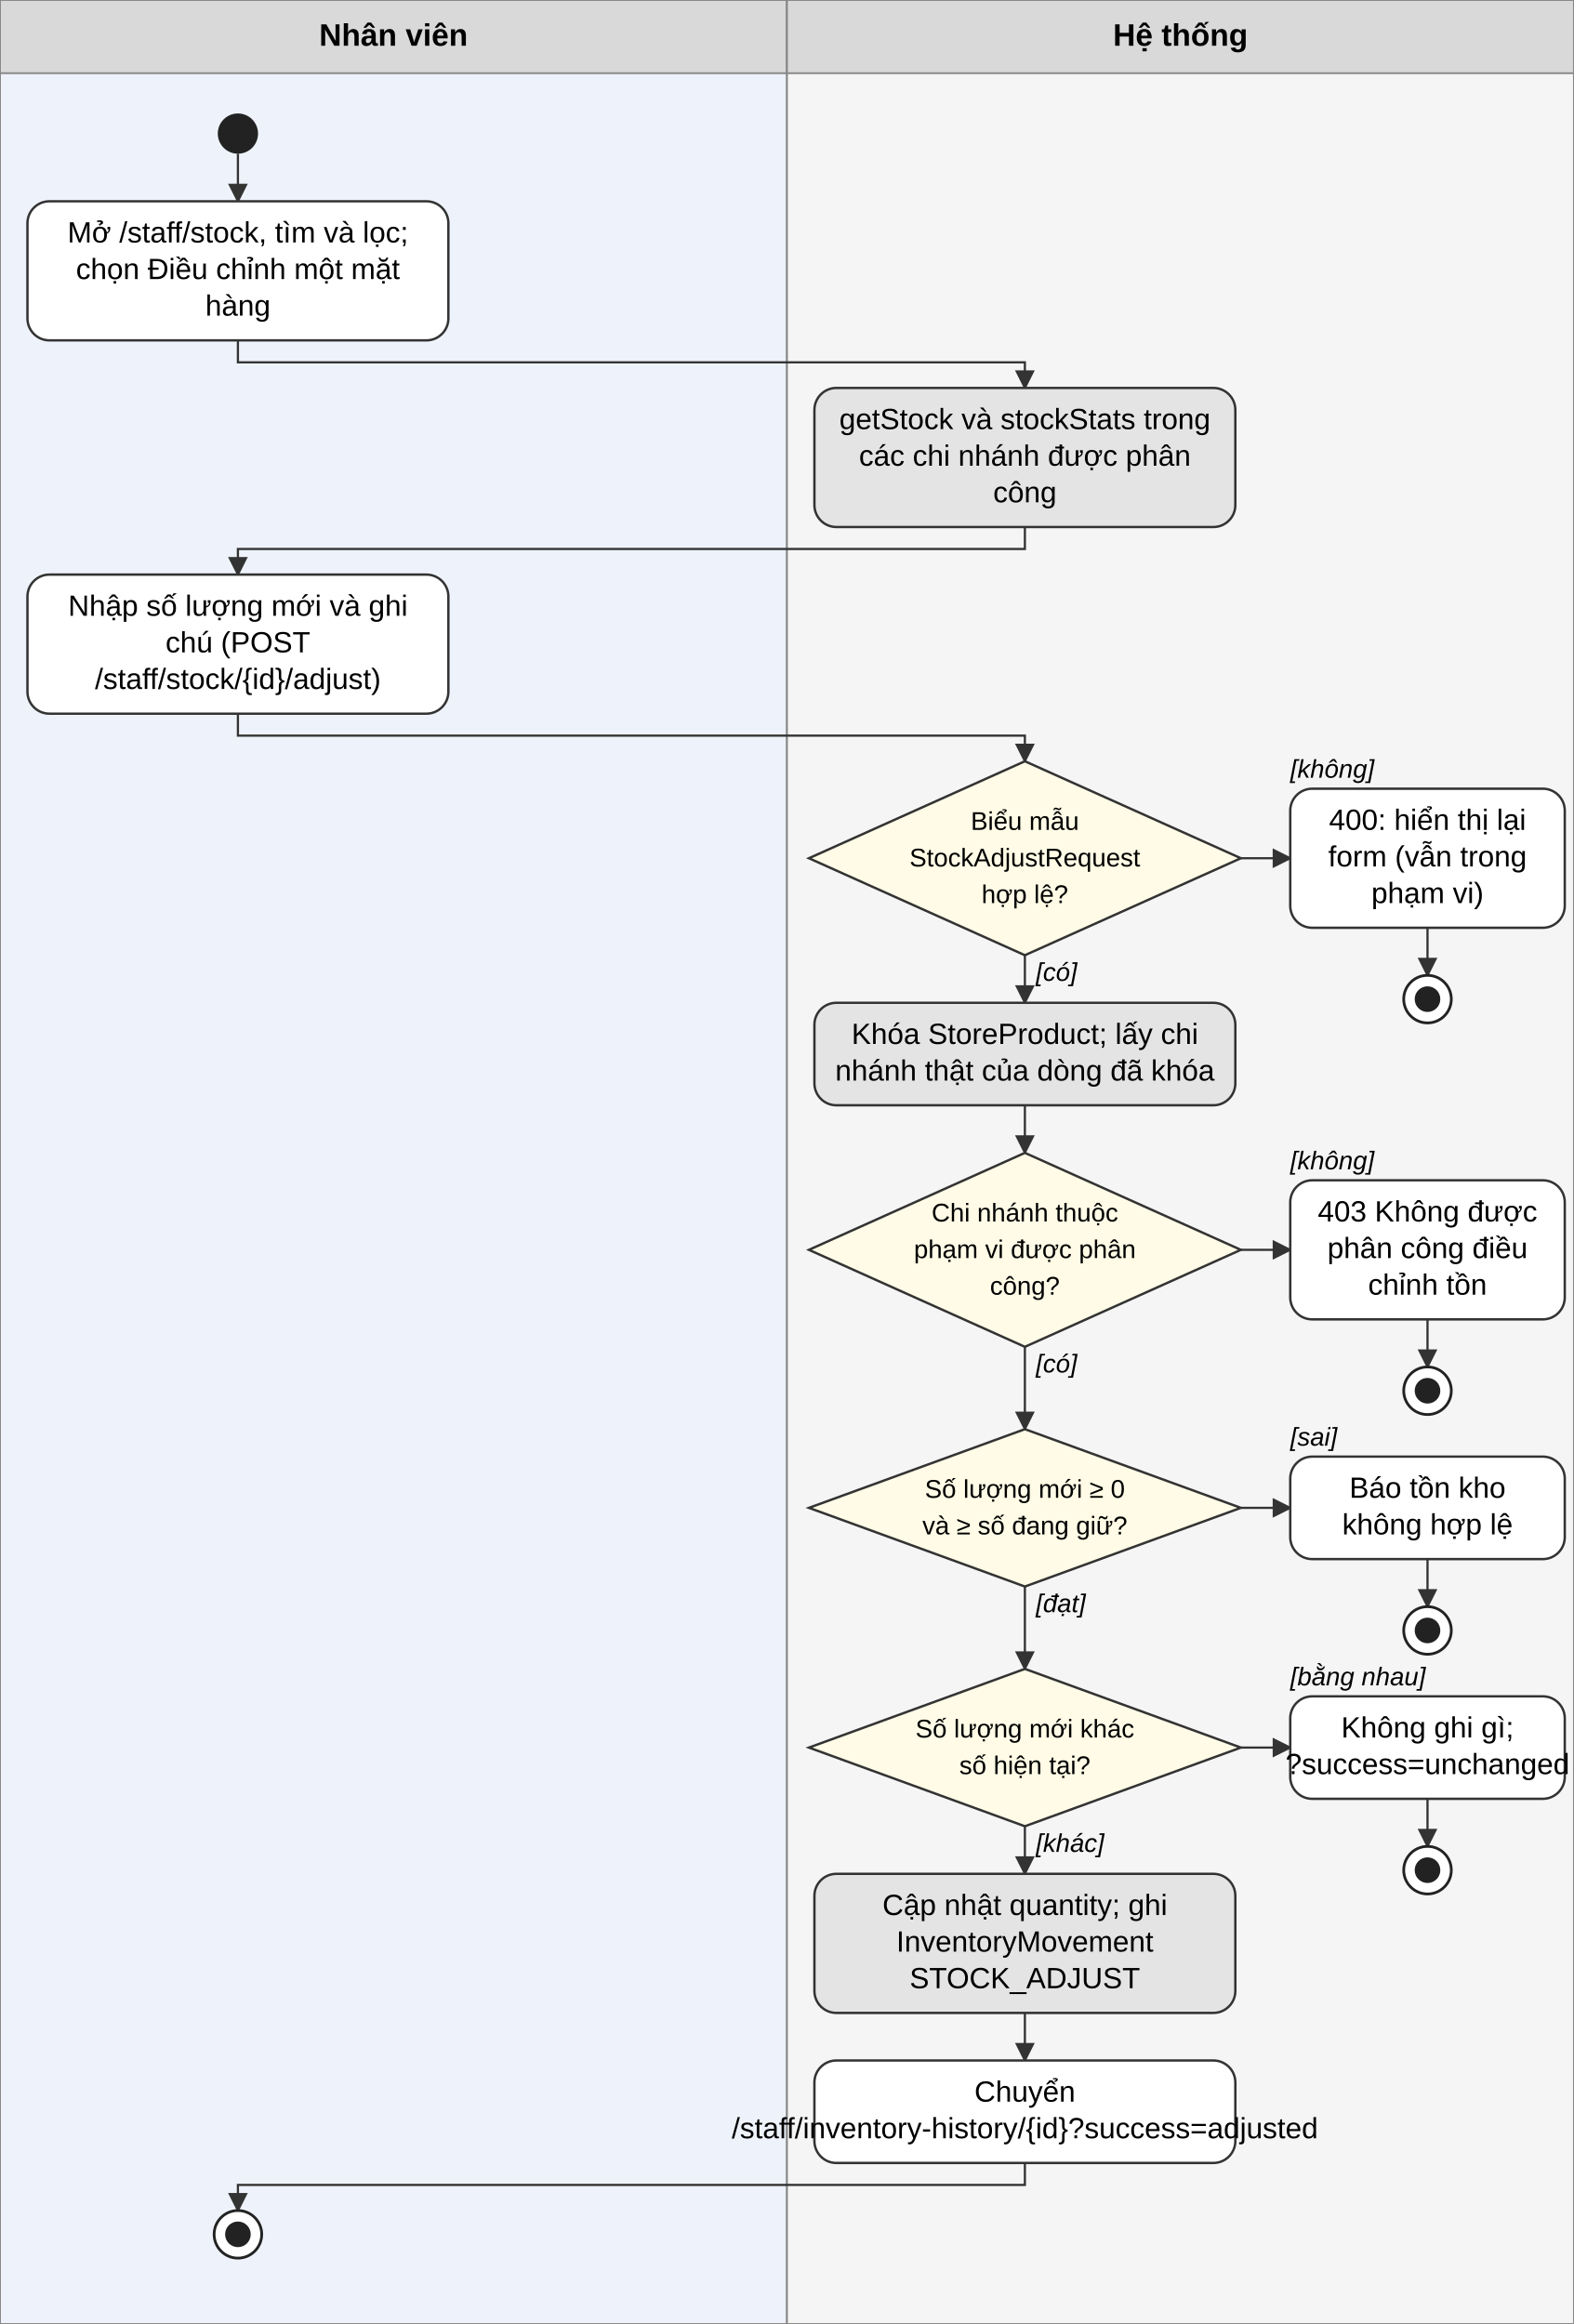
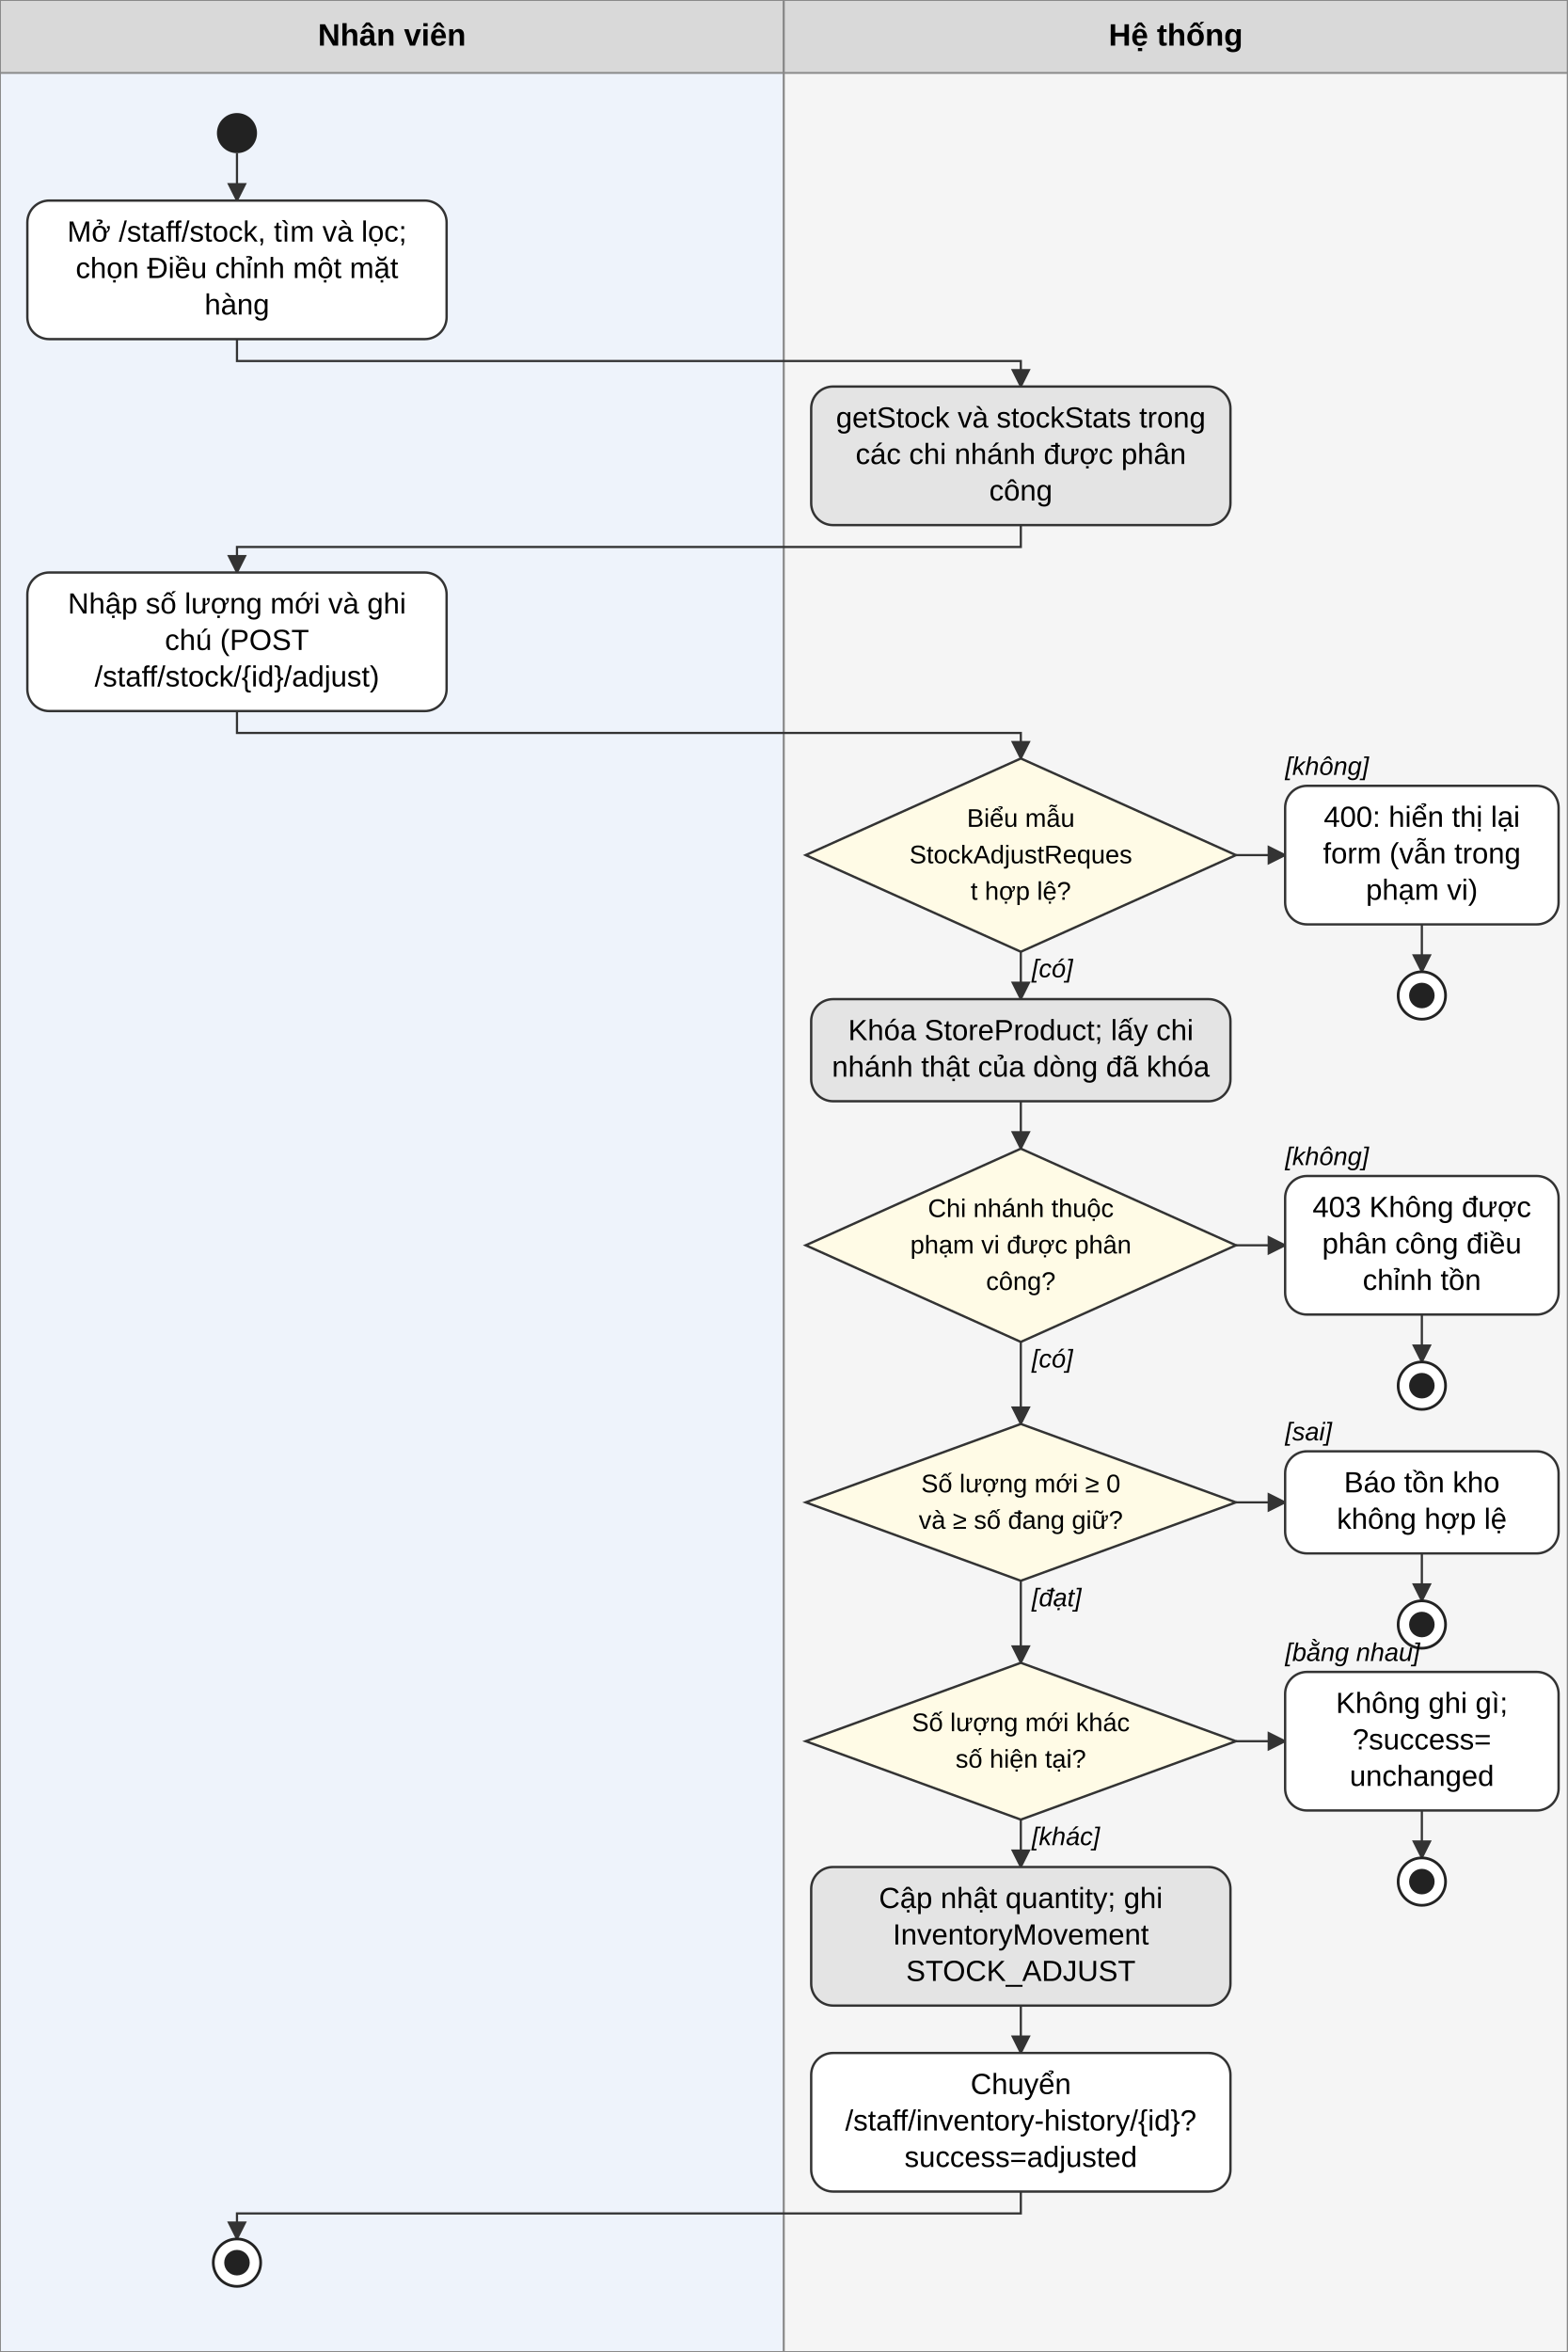
- <svg xmlns="http://www.w3.org/2000/svg" width="860" height="1270.0" viewBox="0 0 860 1270.0" font-family="Arial, Helvetica, sans-serif" font-size="16">
+ <svg xmlns="http://www.w3.org/2000/svg" width="860" height="1290.0" viewBox="0 0 860 1290.0" font-family="Arial, Helvetica, sans-serif" font-size="16">
  <defs>
    <marker id="a" markerWidth="9" markerHeight="9" refX="8" refY="4.5" orient="auto">
      <path d="M0,0 L9,4.5 L0,9 z" fill="#333" />
    </marker>
  </defs>
-   <rect width="860" height="1270.0" fill="#fff" />
-   <rect x="0" y="0" width="430" height="1270.0" fill="#eef3fb" stroke="#888" stroke-width="1" />
+   <rect width="860" height="1290.0" fill="#fff" />
+   <rect x="0" y="0" width="430" height="1290.0" fill="#eef3fb" stroke="#888" stroke-width="1" />
  <rect x="0" y="0" width="430" height="40" fill="#d9d9d9" stroke="#888" />
  <text x="215.0" y="25.0" text-anchor="middle" font-weight="bold" font-size="17">Nhân viên</text>
-   <rect x="430" y="0" width="430" height="1270.0" fill="#f5f5f5" stroke="#888" stroke-width="1" />
+   <rect x="430" y="0" width="430" height="1290.0" fill="#f5f5f5" stroke="#888" stroke-width="1" />
  <rect x="430" y="0" width="430" height="40" fill="#d9d9d9" stroke="#888" />
  <text x="645.0" y="25.0" text-anchor="middle" font-weight="bold" font-size="17">Hệ thống</text>
  <polyline points="130,84 130,110" fill="none" stroke="#333" stroke-width="1.2" marker-end="url(#a)" />
  <polyline points="130,186 130,198 560,198 560,212" fill="none" stroke="#333" stroke-width="1.2" marker-end="url(#a)" />
  <polyline points="560,288 560,300 130,300 130,314" fill="none" stroke="#333" stroke-width="1.2" marker-end="url(#a)" />
  <polyline points="130,390 130,402 560,402 560,416" fill="none" stroke="#333" stroke-width="1.2" marker-end="url(#a)" />
  <polyline points="678,469.0 705.0,469.0" fill="none" stroke="#333" stroke-width="1.2" marker-end="url(#a)" />
  <polyline points="780,507.0 780,533.0" fill="none" stroke="#333" stroke-width="1.2" marker-end="url(#a)" />
  <polyline points="560,522 560,548" fill="none" stroke="#333" stroke-width="1.2" marker-end="url(#a)" />
  <polyline points="560,604 560,630" fill="none" stroke="#333" stroke-width="1.2" marker-end="url(#a)" />
  <polyline points="678,683.0 705.0,683.0" fill="none" stroke="#333" stroke-width="1.2" marker-end="url(#a)" />
  <polyline points="780,721.0 780,747.0" fill="none" stroke="#333" stroke-width="1.2" marker-end="url(#a)" />
  <polyline points="560,736 560,781.0" fill="none" stroke="#333" stroke-width="1.2" marker-end="url(#a)" />
  <polyline points="678,824.0 705.0,824.0" fill="none" stroke="#333" stroke-width="1.2" marker-end="url(#a)" />
  <polyline points="780,852.0 780,878.0" fill="none" stroke="#333" stroke-width="1.2" marker-end="url(#a)" />
  <polyline points="560,867.0 560,912.0" fill="none" stroke="#333" stroke-width="1.2" marker-end="url(#a)" />
  <polyline points="678,955.0 705.0,955.0" fill="none" stroke="#333" stroke-width="1.2" marker-end="url(#a)" />
-   <polyline points="780,983.0 780,1009.0" fill="none" stroke="#333" stroke-width="1.2" marker-end="url(#a)" />
+   <polyline points="780,993.0 780,1019.0" fill="none" stroke="#333" stroke-width="1.2" marker-end="url(#a)" />
  <polyline points="560,998.0 560,1024.0" fill="none" stroke="#333" stroke-width="1.2" marker-end="url(#a)" />
  <polyline points="560,1100.0 560,1126.0" fill="none" stroke="#333" stroke-width="1.2" marker-end="url(#a)" />
-   <polyline points="560,1182.0 560,1194.0 130,1194.0 130,1208.0" fill="none" stroke="#333" stroke-width="1.2" marker-end="url(#a)" />
+   <polyline points="560,1202.0 560,1214.0 130,1214.0 130,1228.0" fill="none" stroke="#333" stroke-width="1.2" marker-end="url(#a)" />
  <circle cx="130" cy="73" r="11" fill="#222" />
  <rect x="15.0" y="110" width="230" height="76" rx="12" fill="#ffffff" stroke="#333" stroke-width="1.3" />
  <text x="130" y="132.5" text-anchor="middle">Mở /staff/stock, tìm và lọc;</text>
  <text x="130" y="152.5" text-anchor="middle">chọn Điều chỉnh một mặt</text>
  <text x="130" y="172.5" text-anchor="middle">hàng</text>
  <rect x="445.0" y="212" width="230" height="76" rx="12" fill="#e4e4e4" stroke="#333" stroke-width="1.3" />
  <text x="560" y="234.5" text-anchor="middle">getStock và stockStats trong</text>
  <text x="560" y="254.5" text-anchor="middle">các chi nhánh được phân</text>
  <text x="560" y="274.5" text-anchor="middle">công</text>
  <rect x="15.0" y="314" width="230" height="76" rx="12" fill="#ffffff" stroke="#333" stroke-width="1.3" />
  <text x="130" y="336.5" text-anchor="middle">Nhập số lượng mới và ghi</text>
  <text x="130" y="356.5" text-anchor="middle">chú (POST</text>
  <text x="130" y="376.5" text-anchor="middle">/staff/stock/{id}/adjust)</text>
  <polygon points="560,416 678,469.0 560,522 442,469.0" fill="#fffbe6" stroke="#333" stroke-width="1.3" />
  <text x="560" y="453.5" text-anchor="middle" font-size="14">Biểu mẫu</text>
-   <text x="560" y="473.5" text-anchor="middle" font-size="14">StockAdjustRequest</text>
-   <text x="560" y="493.5" text-anchor="middle" font-size="14">hợp lệ?</text>
+   <text x="560" y="473.5" text-anchor="middle" font-size="14">StockAdjustReques</text>
+   <text x="560" y="493.5" text-anchor="middle" font-size="14">t hợp lệ?</text>
  <text x="705.0" y="425.0" font-size="14" font-style="italic">[không]</text>
  <rect x="705.0" y="431.0" width="150" height="76" rx="12" fill="#ffffff" stroke="#333" stroke-width="1.3" />
  <text x="780" y="453.5" text-anchor="middle">400: hiển thị lại</text>
  <text x="780" y="473.5" text-anchor="middle">form (vẫn trong</text>
  <text x="780" y="493.5" text-anchor="middle">phạm vi)</text>
  <circle cx="780" cy="546.0" r="13" fill="#fff" stroke="#222" stroke-width="1.5" />
  <circle cx="780" cy="546.0" r="7" fill="#222" />
  <text x="566" y="536" font-size="14" font-style="italic">[có]</text>
  <rect x="445.0" y="548" width="230" height="56" rx="12" fill="#e4e4e4" stroke="#333" stroke-width="1.3" />
  <text x="560" y="570.5" text-anchor="middle">Khóa StoreProduct; lấy chi</text>
  <text x="560" y="590.5" text-anchor="middle">nhánh thật của dòng đã khóa</text>
  <polygon points="560,630 678,683.0 560,736 442,683.0" fill="#fffbe6" stroke="#333" stroke-width="1.3" />
  <text x="560" y="667.5" text-anchor="middle" font-size="14">Chi nhánh thuộc</text>
  <text x="560" y="687.5" text-anchor="middle" font-size="14">phạm vi được phân</text>
  <text x="560" y="707.5" text-anchor="middle" font-size="14">công?</text>
  <text x="705.0" y="639.0" font-size="14" font-style="italic">[không]</text>
  <rect x="705.0" y="645.0" width="150" height="76" rx="12" fill="#ffffff" stroke="#333" stroke-width="1.3" />
  <text x="780" y="667.5" text-anchor="middle">403 Không được</text>
  <text x="780" y="687.5" text-anchor="middle">phân công điều</text>
  <text x="780" y="707.5" text-anchor="middle">chỉnh tồn</text>
  <circle cx="780" cy="760.0" r="13" fill="#fff" stroke="#222" stroke-width="1.5" />
  <circle cx="780" cy="760.0" r="7" fill="#222" />
  <text x="566" y="750" font-size="14" font-style="italic">[có]</text>
  <polygon points="560,781.0 678,824.0 560,867.0 442,824.0" fill="#fffbe6" stroke="#333" stroke-width="1.3" />
  <text x="560" y="818.5" text-anchor="middle" font-size="14">Số lượng mới ≥ 0</text>
  <text x="560" y="838.5" text-anchor="middle" font-size="14">và ≥ số đang giữ?</text>
  <text x="705.0" y="790.0" font-size="14" font-style="italic">[sai]</text>
  <rect x="705.0" y="796.0" width="150" height="56" rx="12" fill="#ffffff" stroke="#333" stroke-width="1.3" />
  <text x="780" y="818.5" text-anchor="middle">Báo tồn kho</text>
  <text x="780" y="838.5" text-anchor="middle">không hợp lệ</text>
  <circle cx="780" cy="891.0" r="13" fill="#fff" stroke="#222" stroke-width="1.5" />
  <circle cx="780" cy="891.0" r="7" fill="#222" />
  <text x="566" y="881.0" font-size="14" font-style="italic">[đạt]</text>
  <polygon points="560,912.0 678,955.0 560,998.0 442,955.0" fill="#fffbe6" stroke="#333" stroke-width="1.3" />
  <text x="560" y="949.5" text-anchor="middle" font-size="14">Số lượng mới khác</text>
  <text x="560" y="969.5" text-anchor="middle" font-size="14">số hiện tại?</text>
-   <text x="705.0" y="921.0" font-size="14" font-style="italic">[bằng nhau]</text>
-   <rect x="705.0" y="927.0" width="150" height="56" rx="12" fill="#ffffff" stroke="#333" stroke-width="1.3" />
-   <text x="780" y="949.5" text-anchor="middle">Không ghi gì;</text>
-   <text x="780" y="969.5" text-anchor="middle">?success=unchanged</text>
-   <circle cx="780" cy="1022.0" r="13" fill="#fff" stroke="#222" stroke-width="1.5" />
-   <circle cx="780" cy="1022.0" r="7" fill="#222" />
+   <text x="705.0" y="911.0" font-size="14" font-style="italic">[bằng nhau]</text>
+   <rect x="705.0" y="917.0" width="150" height="76" rx="12" fill="#ffffff" stroke="#333" stroke-width="1.3" />
+   <text x="780" y="939.5" text-anchor="middle">Không ghi gì;</text>
+   <text x="780" y="959.5" text-anchor="middle">?success=</text>
+   <text x="780" y="979.5" text-anchor="middle">unchanged</text>
+   <circle cx="780" cy="1032.0" r="13" fill="#fff" stroke="#222" stroke-width="1.5" />
+   <circle cx="780" cy="1032.0" r="7" fill="#222" />
  <text x="566" y="1012.0" font-size="14" font-style="italic">[khác]</text>
  <rect x="445.0" y="1024.0" width="230" height="76" rx="12" fill="#e4e4e4" stroke="#333" stroke-width="1.3" />
  <text x="560" y="1046.5" text-anchor="middle">Cập nhật quantity; ghi</text>
  <text x="560" y="1066.5" text-anchor="middle">InventoryMovement</text>
  <text x="560" y="1086.5" text-anchor="middle">STOCK_ADJUST</text>
-   <rect x="445.0" y="1126.0" width="230" height="56" rx="12" fill="#ffffff" stroke="#333" stroke-width="1.3" />
+   <rect x="445.0" y="1126.0" width="230" height="76" rx="12" fill="#ffffff" stroke="#333" stroke-width="1.3" />
  <text x="560" y="1148.5" text-anchor="middle">Chuyển</text>
-   <text x="560" y="1168.5" text-anchor="middle">/staff/inventory-history/{id}?success=adjusted</text>
-   <circle cx="130" cy="1221.0" r="13" fill="#fff" stroke="#222" stroke-width="1.5" />
-   <circle cx="130" cy="1221.0" r="7" fill="#222" />
+   <text x="560" y="1168.5" text-anchor="middle">/staff/inventory-history/{id}?</text>
+   <text x="560" y="1188.5" text-anchor="middle">success=adjusted</text>
+   <circle cx="130" cy="1241.0" r="13" fill="#fff" stroke="#222" stroke-width="1.5" />
+   <circle cx="130" cy="1241.0" r="7" fill="#222" />
</svg>
